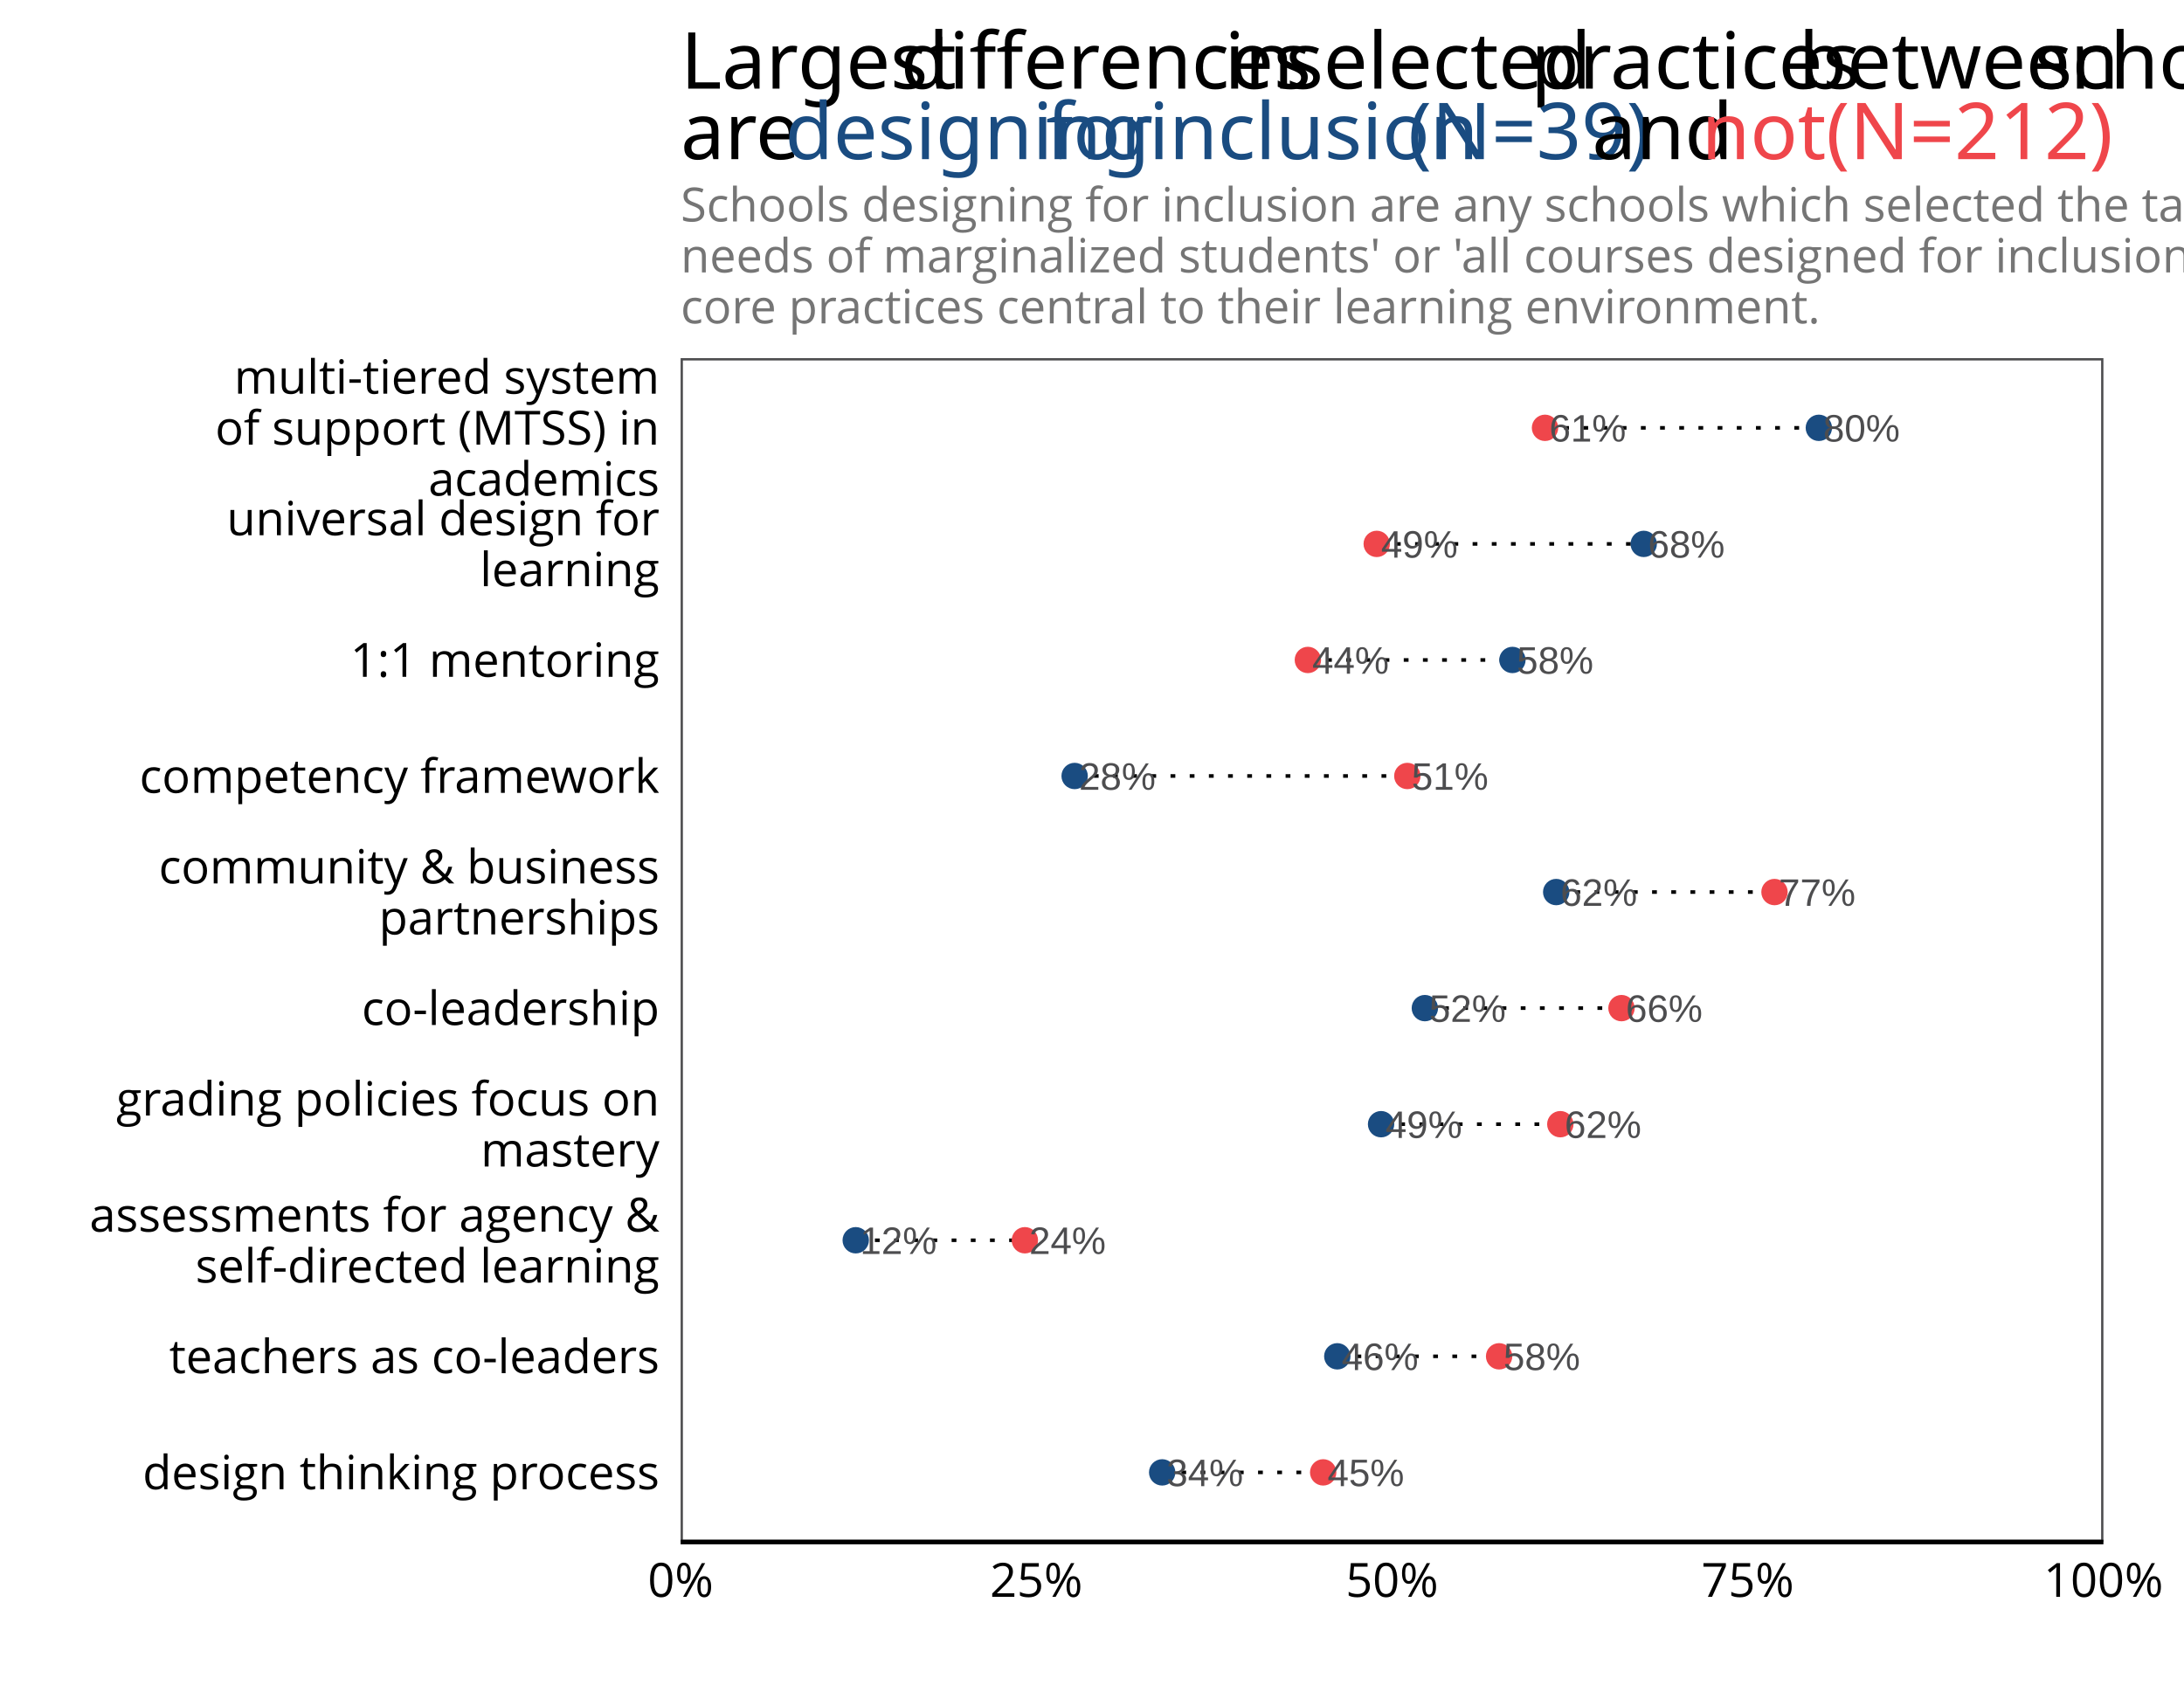
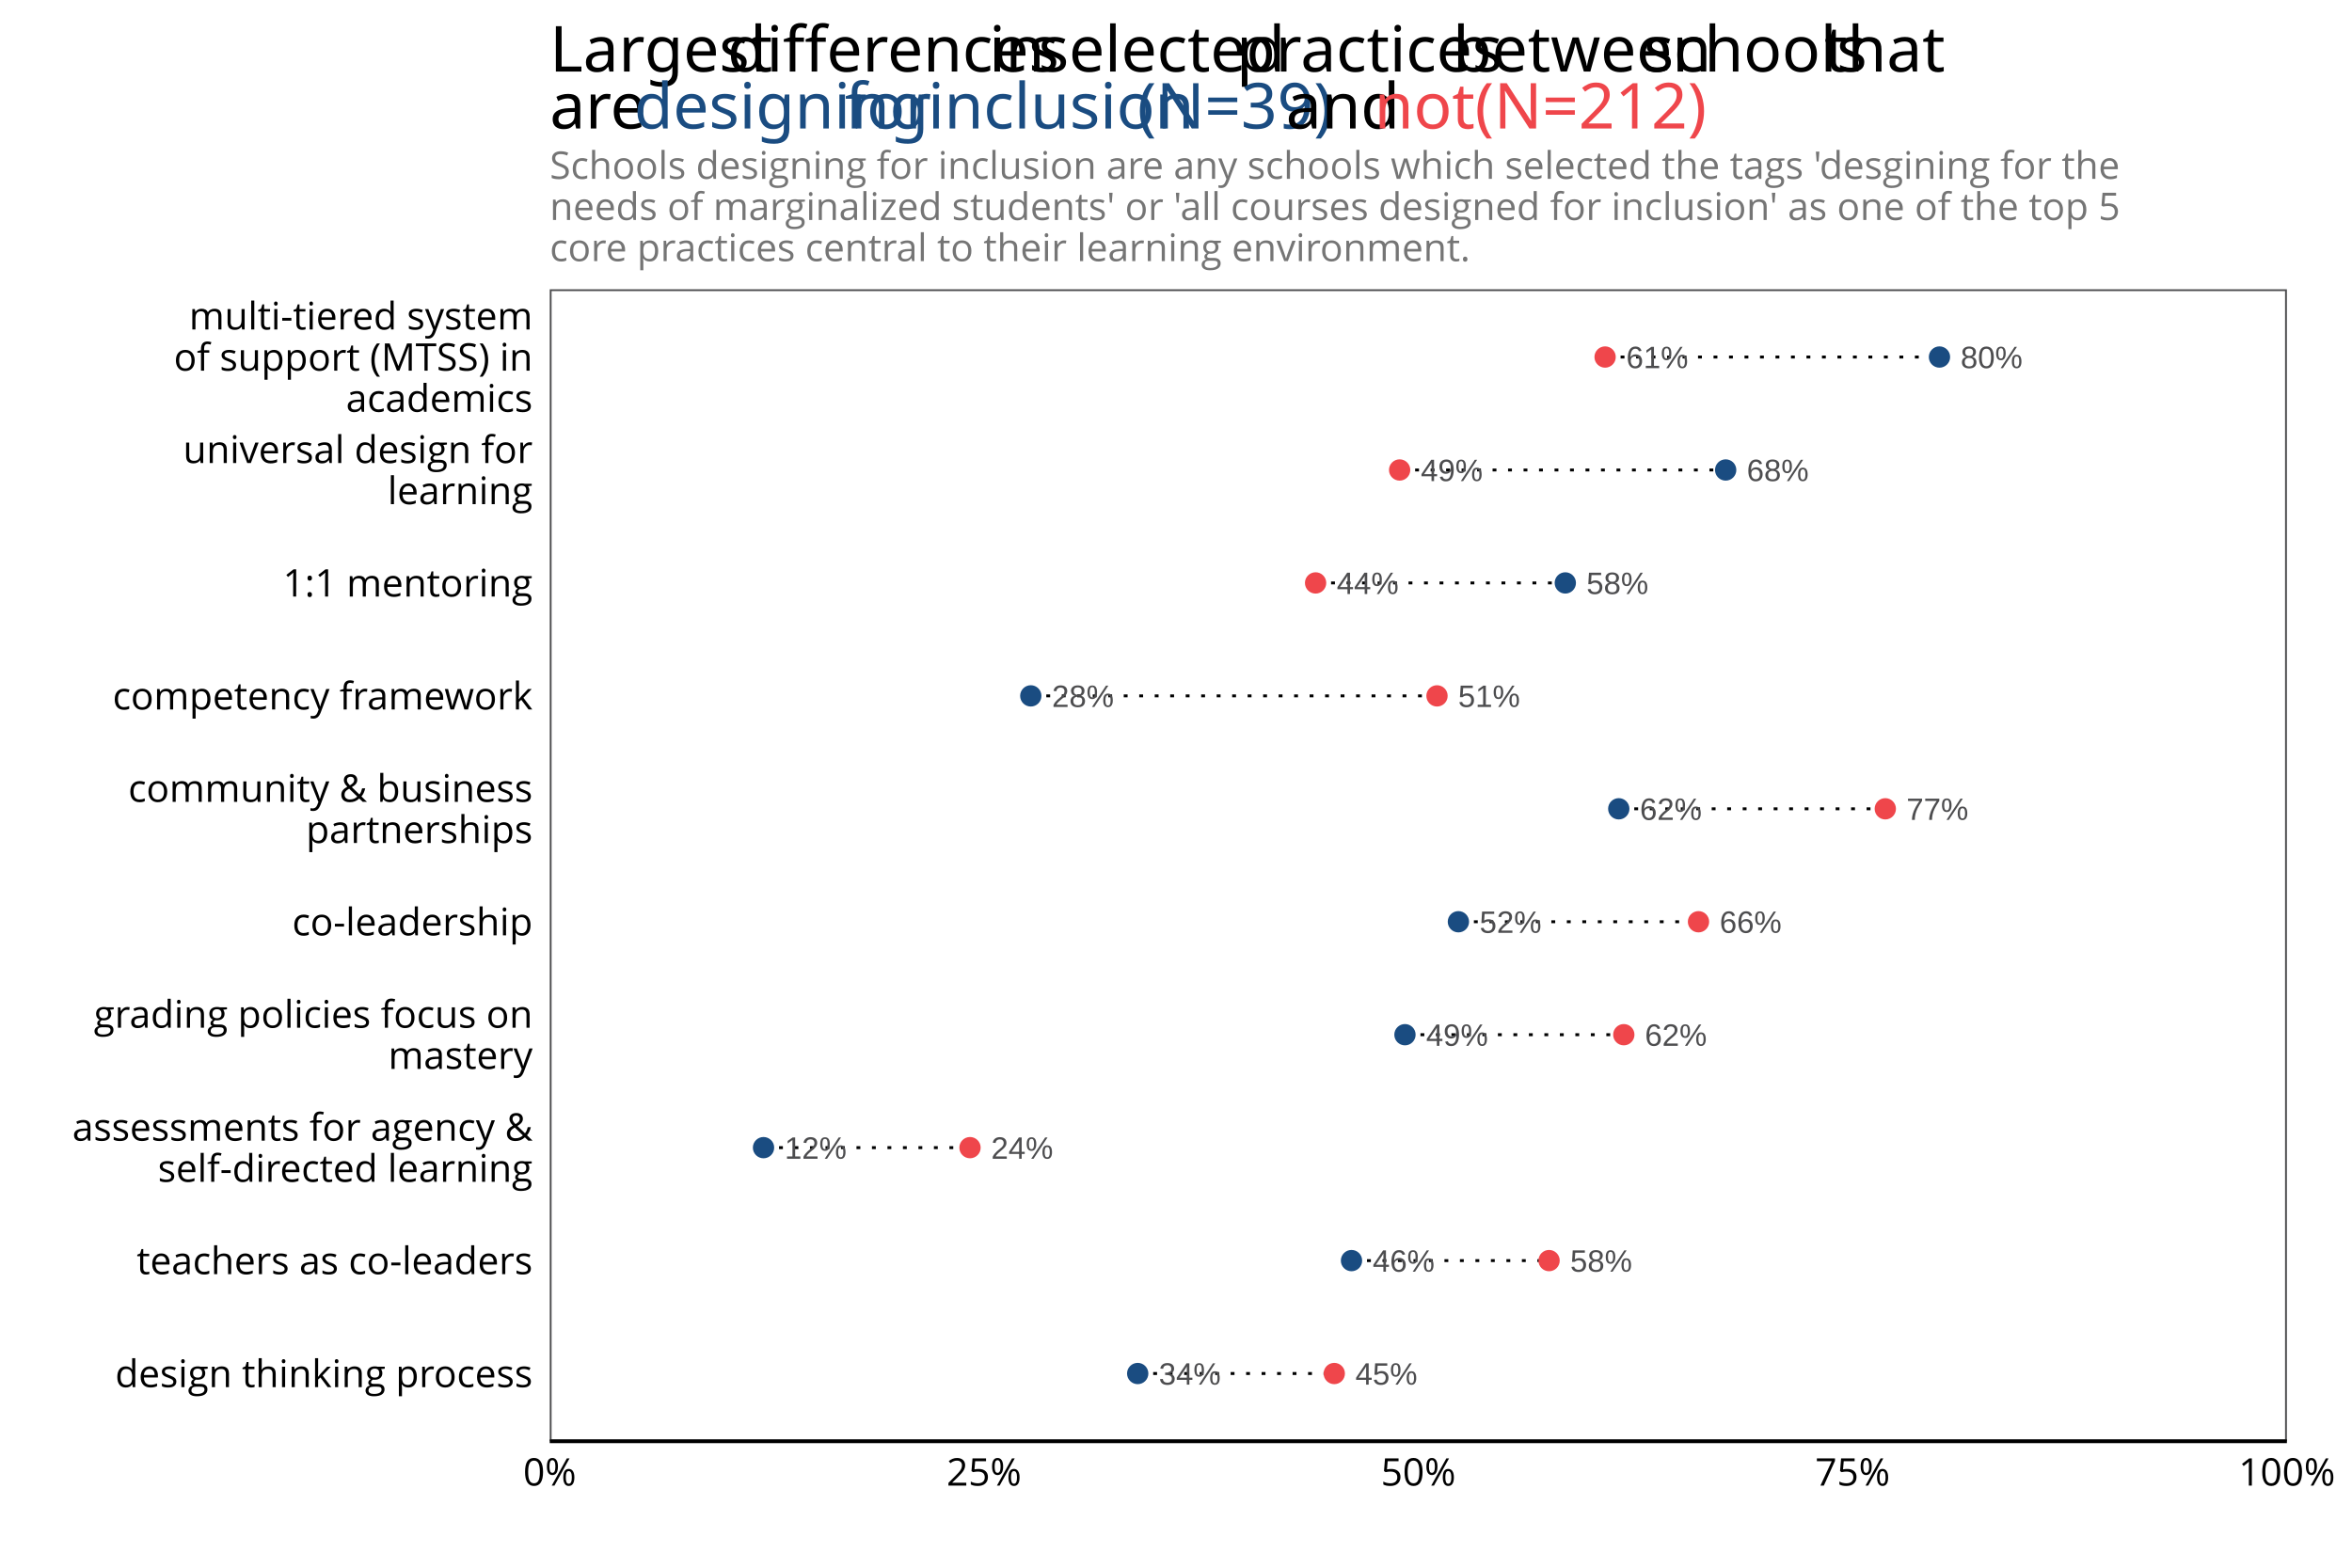
- <svg xmlns="http://www.w3.org/2000/svg" class="svglite" width="648.00pt" height="504.00pt" viewBox="0 0 648.00 504.00">
+ <svg xmlns="http://www.w3.org/2000/svg" class="svglite" width="864.00pt" height="576.00pt" viewBox="0 0 864.00 576.00">
  <defs>
    <style type="text/css">
    .svglite line, .svglite polyline, .svglite polygon, .svglite path, .svglite rect, .svglite circle {
      fill: none;
      stroke: #000000;
      stroke-linecap: round;
      stroke-linejoin: round;
      stroke-miterlimit: 10.00;
    }
    .svglite text {
      white-space: pre;
    }
  </style>
  </defs>
  <rect width="100%" height="100%" style="stroke: none; fill: none;" />
  <defs>
-     <clipPath id="cpMC4wMHw2NDguMDB8MC4wMHw1MDQuMDA=">
-       <rect x="0.00" y="0.00" width="648.00" height="504.00" />
+     <clipPath id="cpMC4wMHw4NjQuMDB8MC4wMHw1NzYuMDA=">
+       <rect x="0.00" y="0.00" width="864.00" height="576.00" />
    </clipPath>
  </defs>
-   <g clip-path="url(#cpMC4wMHw2NDguMDB8MC4wMHw1MDQuMDA=)">
+   <g clip-path="url(#cpMC4wMHw4NjQuMDB8MC4wMHw1NzYuMDA=)">
</g>
  <defs>
-     <clipPath id="cpMjAxLjk0fDYyNC4wOXwxMDYuMjh8NDU3LjU2">
-       <rect x="201.94" y="106.28" width="422.15" height="351.28" />
+     <clipPath id="cpMjAxLjk0fDg0MC4wOXwxMDYuMjh8NTI5LjU2">
+       <rect x="201.94" y="106.28" width="638.15" height="423.28" />
    </clipPath>
  </defs>
-   <g clip-path="url(#cpMjAxLjk0fDYyNC4wOXwxMDYuMjh8NDU3LjU2)">
-     <rect x="201.94" y="106.28" width="422.15" height="351.28" style="stroke-width: 1.36; stroke: none;" />
-     <polyline points="344.82,436.90 392.59,436.90 " style="stroke-width: 1.07; stroke-dasharray: 1.42,4.27; stroke-linecap: butt;" />
-     <polyline points="396.78,402.46 444.79,402.46 " style="stroke-width: 1.07; stroke-dasharray: 1.42,4.27; stroke-linecap: butt;" />
-     <polyline points="253.90,368.02 304.08,368.02 " style="stroke-width: 1.07; stroke-dasharray: 1.42,4.27; stroke-linecap: butt;" />
-     <polyline points="409.77,333.58 462.95,333.58 " style="stroke-width: 1.07; stroke-dasharray: 1.42,4.27; stroke-linecap: butt;" />
-     <polyline points="422.76,299.14 481.10,299.14 " style="stroke-width: 1.07; stroke-dasharray: 1.42,4.27; stroke-linecap: butt;" />
-     <polyline points="461.73,264.70 526.50,264.70 " style="stroke-width: 1.07; stroke-dasharray: 1.42,4.27; stroke-linecap: butt;" />
-     <polyline points="318.85,230.26 417.56,230.26 " style="stroke-width: 1.07; stroke-dasharray: 1.42,4.27; stroke-linecap: butt;" />
-     <polyline points="388.05,195.83 448.74,195.83 " style="stroke-width: 1.07; stroke-dasharray: 1.42,4.27; stroke-linecap: butt;" />
-     <polyline points="408.48,161.39 487.70,161.39 " style="stroke-width: 1.07; stroke-dasharray: 1.42,4.27; stroke-linecap: butt;" />
-     <polyline points="458.41,126.95 539.66,126.95 " style="stroke-width: 1.07; stroke-dasharray: 1.42,4.27; stroke-linecap: butt;" />
-     <circle cx="318.85" cy="230.26" r="3.56" style="stroke-width: 0.71; stroke: #1A4C81; fill: #1A4C81;" />
-     <circle cx="417.56" cy="230.26" r="3.56" style="stroke-width: 0.71; stroke: #EF464B; fill: #EF464B;" />
-     <circle cx="539.66" cy="126.95" r="3.56" style="stroke-width: 0.71; stroke: #1A4C81; fill: #1A4C81;" />
-     <circle cx="458.41" cy="126.95" r="3.56" style="stroke-width: 0.71; stroke: #EF464B; fill: #EF464B;" />
-     <circle cx="487.70" cy="161.39" r="3.56" style="stroke-width: 0.71; stroke: #1A4C81; fill: #1A4C81;" />
-     <circle cx="408.48" cy="161.39" r="3.56" style="stroke-width: 0.71; stroke: #EF464B; fill: #EF464B;" />
-     <circle cx="461.73" cy="264.70" r="3.56" style="stroke-width: 0.71; stroke: #1A4C81; fill: #1A4C81;" />
-     <circle cx="526.50" cy="264.70" r="3.56" style="stroke-width: 0.71; stroke: #EF464B; fill: #EF464B;" />
-     <circle cx="448.74" cy="195.83" r="3.56" style="stroke-width: 0.71; stroke: #1A4C81; fill: #1A4C81;" />
-     <circle cx="388.05" cy="195.83" r="3.56" style="stroke-width: 0.71; stroke: #EF464B; fill: #EF464B;" />
-     <circle cx="422.76" cy="299.14" r="3.56" style="stroke-width: 0.71; stroke: #1A4C81; fill: #1A4C81;" />
-     <circle cx="481.10" cy="299.14" r="3.56" style="stroke-width: 0.71; stroke: #EF464B; fill: #EF464B;" />
-     <circle cx="409.77" cy="333.58" r="3.56" style="stroke-width: 0.71; stroke: #1A4C81; fill: #1A4C81;" />
-     <circle cx="462.95" cy="333.58" r="3.56" style="stroke-width: 0.71; stroke: #EF464B; fill: #EF464B;" />
-     <circle cx="253.90" cy="368.02" r="3.56" style="stroke-width: 0.71; stroke: #1A4C81; fill: #1A4C81;" />
-     <circle cx="304.08" cy="368.02" r="3.56" style="stroke-width: 0.71; stroke: #EF464B; fill: #EF464B;" />
-     <circle cx="396.78" cy="402.46" r="3.56" style="stroke-width: 0.71; stroke: #1A4C81; fill: #1A4C81;" />
-     <circle cx="444.79" cy="402.46" r="3.56" style="stroke-width: 0.71; stroke: #EF464B; fill: #EF464B;" />
-     <circle cx="344.82" cy="436.90" r="3.56" style="stroke-width: 0.71; stroke: #1A4C81; fill: #1A4C81;" />
-     <circle cx="392.59" cy="436.90" r="3.56" style="stroke-width: 0.71; stroke: #EF464B; fill: #EF464B;" />
-     <text x="331.51" y="234.35" text-anchor="middle" style="font-size: 11.38px;fill: #4D4D4F; font-family: &quot;Arial&quot;;" textLength="22.77px" lengthAdjust="spacingAndGlyphs">28%</text>
-     <text x="430.22" y="234.35" text-anchor="middle" style="font-size: 11.38px;fill: #4D4D4F; font-family: &quot;Arial&quot;;" textLength="22.77px" lengthAdjust="spacingAndGlyphs">51%</text>
-     <text x="552.32" y="131.03" text-anchor="middle" style="font-size: 11.38px;fill: #4D4D4F; font-family: &quot;Arial&quot;;" textLength="22.77px" lengthAdjust="spacingAndGlyphs">80%</text>
-     <text x="471.07" y="131.03" text-anchor="middle" style="font-size: 11.38px;fill: #4D4D4F; font-family: &quot;Arial&quot;;" textLength="22.77px" lengthAdjust="spacingAndGlyphs">61%</text>
-     <text x="500.37" y="165.47" text-anchor="middle" style="font-size: 11.38px;fill: #4D4D4F; font-family: &quot;Arial&quot;;" textLength="22.77px" lengthAdjust="spacingAndGlyphs">68%</text>
-     <text x="421.14" y="165.47" text-anchor="middle" style="font-size: 11.38px;fill: #4D4D4F; font-family: &quot;Arial&quot;;" textLength="22.77px" lengthAdjust="spacingAndGlyphs">49%</text>
-     <text x="474.39" y="268.79" text-anchor="middle" style="font-size: 11.38px;fill: #4D4D4F; font-family: &quot;Arial&quot;;" textLength="22.77px" lengthAdjust="spacingAndGlyphs">62%</text>
-     <text x="539.16" y="268.79" text-anchor="middle" style="font-size: 11.38px;fill: #4D4D4F; font-family: &quot;Arial&quot;;" textLength="22.77px" lengthAdjust="spacingAndGlyphs">77%</text>
-     <text x="461.40" y="199.91" text-anchor="middle" style="font-size: 11.38px;fill: #4D4D4F; font-family: &quot;Arial&quot;;" textLength="22.77px" lengthAdjust="spacingAndGlyphs">58%</text>
-     <text x="400.72" y="199.91" text-anchor="middle" style="font-size: 11.38px;fill: #4D4D4F; font-family: &quot;Arial&quot;;" textLength="22.77px" lengthAdjust="spacingAndGlyphs">44%</text>
-     <text x="435.42" y="303.22" text-anchor="middle" style="font-size: 11.38px;fill: #4D4D4F; font-family: &quot;Arial&quot;;" textLength="22.77px" lengthAdjust="spacingAndGlyphs">52%</text>
-     <text x="493.77" y="303.22" text-anchor="middle" style="font-size: 11.38px;fill: #4D4D4F; font-family: &quot;Arial&quot;;" textLength="22.77px" lengthAdjust="spacingAndGlyphs">66%</text>
-     <text x="422.43" y="337.66" text-anchor="middle" style="font-size: 11.38px;fill: #4D4D4F; font-family: &quot;Arial&quot;;" textLength="22.77px" lengthAdjust="spacingAndGlyphs">49%</text>
-     <text x="475.61" y="337.66" text-anchor="middle" style="font-size: 11.38px;fill: #4D4D4F; font-family: &quot;Arial&quot;;" textLength="22.77px" lengthAdjust="spacingAndGlyphs">62%</text>
-     <text x="266.56" y="372.10" text-anchor="middle" style="font-size: 11.38px;fill: #4D4D4F; font-family: &quot;Arial&quot;;" textLength="22.77px" lengthAdjust="spacingAndGlyphs">12%</text>
-     <text x="316.74" y="372.10" text-anchor="middle" style="font-size: 11.38px;fill: #4D4D4F; font-family: &quot;Arial&quot;;" textLength="22.77px" lengthAdjust="spacingAndGlyphs">24%</text>
-     <text x="409.44" y="406.54" text-anchor="middle" style="font-size: 11.38px;fill: #4D4D4F; font-family: &quot;Arial&quot;;" textLength="22.77px" lengthAdjust="spacingAndGlyphs">46%</text>
-     <text x="457.46" y="406.54" text-anchor="middle" style="font-size: 11.38px;fill: #4D4D4F; font-family: &quot;Arial&quot;;" textLength="22.77px" lengthAdjust="spacingAndGlyphs">58%</text>
-     <text x="357.49" y="440.98" text-anchor="middle" style="font-size: 11.38px;fill: #4D4D4F; font-family: &quot;Arial&quot;;" textLength="22.77px" lengthAdjust="spacingAndGlyphs">34%</text>
-     <text x="405.25" y="440.98" text-anchor="middle" style="font-size: 11.38px;fill: #4D4D4F; font-family: &quot;Arial&quot;;" textLength="22.77px" lengthAdjust="spacingAndGlyphs">45%</text>
-     <rect x="201.94" y="106.28" width="422.15" height="351.28" style="stroke-width: 1.36; stroke: #4D4D4F;" />
+   <g clip-path="url(#cpMjAxLjk0fDg0MC4wOXwxMDYuMjh8NTI5LjU2)">
+     <rect x="201.94" y="106.28" width="638.15" height="423.28" style="stroke-width: 1.36; stroke: none;" />
+     <polyline points="417.93,504.66 490.14,504.66 " style="stroke-width: 1.07; stroke-dasharray: 1.42,4.27; stroke-linecap: butt;" />
+     <polyline points="496.47,463.17 569.05,463.17 " style="stroke-width: 1.07; stroke-dasharray: 1.42,4.27; stroke-linecap: butt;" />
+     <polyline points="280.48,421.67 356.33,421.67 " style="stroke-width: 1.07; stroke-dasharray: 1.42,4.27; stroke-linecap: butt;" />
+     <polyline points="516.11,380.17 596.50,380.17 " style="stroke-width: 1.07; stroke-dasharray: 1.42,4.27; stroke-linecap: butt;" />
+     <polyline points="535.74,338.67 623.94,338.67 " style="stroke-width: 1.07; stroke-dasharray: 1.42,4.27; stroke-linecap: butt;" />
+     <polyline points="594.65,297.17 692.56,297.17 " style="stroke-width: 1.07; stroke-dasharray: 1.42,4.27; stroke-linecap: butt;" />
+     <polyline points="378.66,255.68 527.88,255.68 " style="stroke-width: 1.07; stroke-dasharray: 1.42,4.27; stroke-linecap: butt;" />
+     <polyline points="483.28,214.18 575.01,214.18 " style="stroke-width: 1.07; stroke-dasharray: 1.42,4.27; stroke-linecap: butt;" />
+     <polyline points="514.15,172.68 633.92,172.68 " style="stroke-width: 1.07; stroke-dasharray: 1.42,4.27; stroke-linecap: butt;" />
+     <polyline points="589.63,131.18 712.46,131.18 " style="stroke-width: 1.07; stroke-dasharray: 1.42,4.27; stroke-linecap: butt;" />
+     <circle cx="378.66" cy="255.68" r="3.56" style="stroke-width: 0.71; stroke: #1A4C81; fill: #1A4C81;" />
+     <circle cx="527.88" cy="255.68" r="3.56" style="stroke-width: 0.71; stroke: #EF464B; fill: #EF464B;" />
+     <circle cx="712.46" cy="131.18" r="3.56" style="stroke-width: 0.71; stroke: #1A4C81; fill: #1A4C81;" />
+     <circle cx="589.63" cy="131.18" r="3.56" style="stroke-width: 0.71; stroke: #EF464B; fill: #EF464B;" />
+     <circle cx="633.92" cy="172.68" r="3.56" style="stroke-width: 0.71; stroke: #1A4C81; fill: #1A4C81;" />
+     <circle cx="514.15" cy="172.68" r="3.56" style="stroke-width: 0.71; stroke: #EF464B; fill: #EF464B;" />
+     <circle cx="594.65" cy="297.17" r="3.56" style="stroke-width: 0.71; stroke: #1A4C81; fill: #1A4C81;" />
+     <circle cx="692.56" cy="297.17" r="3.56" style="stroke-width: 0.71; stroke: #EF464B; fill: #EF464B;" />
+     <circle cx="575.01" cy="214.18" r="3.56" style="stroke-width: 0.71; stroke: #1A4C81; fill: #1A4C81;" />
+     <circle cx="483.28" cy="214.18" r="3.56" style="stroke-width: 0.71; stroke: #EF464B; fill: #EF464B;" />
+     <circle cx="535.74" cy="338.67" r="3.56" style="stroke-width: 0.71; stroke: #1A4C81; fill: #1A4C81;" />
+     <circle cx="623.94" cy="338.67" r="3.56" style="stroke-width: 0.71; stroke: #EF464B; fill: #EF464B;" />
+     <circle cx="516.11" cy="380.17" r="3.56" style="stroke-width: 0.71; stroke: #1A4C81; fill: #1A4C81;" />
+     <circle cx="596.50" cy="380.17" r="3.56" style="stroke-width: 0.71; stroke: #EF464B; fill: #EF464B;" />
+     <circle cx="280.48" cy="421.67" r="3.56" style="stroke-width: 0.71; stroke: #1A4C81; fill: #1A4C81;" />
+     <circle cx="356.33" cy="421.67" r="3.56" style="stroke-width: 0.71; stroke: #EF464B; fill: #EF464B;" />
+     <circle cx="496.47" cy="463.17" r="3.56" style="stroke-width: 0.71; stroke: #1A4C81; fill: #1A4C81;" />
+     <circle cx="569.05" cy="463.17" r="3.56" style="stroke-width: 0.71; stroke: #EF464B; fill: #EF464B;" />
+     <circle cx="417.93" cy="504.66" r="3.56" style="stroke-width: 0.71; stroke: #1A4C81; fill: #1A4C81;" />
+     <circle cx="490.14" cy="504.66" r="3.56" style="stroke-width: 0.71; stroke: #EF464B; fill: #EF464B;" />
+     <text x="397.81" y="259.76" text-anchor="middle" style="font-size: 11.38px;fill: #4D4D4F; font-family: &quot;Arial&quot;;" textLength="22.77px" lengthAdjust="spacingAndGlyphs">28%</text>
+     <text x="547.02" y="259.76" text-anchor="middle" style="font-size: 11.38px;fill: #4D4D4F; font-family: &quot;Arial&quot;;" textLength="22.77px" lengthAdjust="spacingAndGlyphs">51%</text>
+     <text x="731.60" y="135.26" text-anchor="middle" style="font-size: 11.38px;fill: #4D4D4F; font-family: &quot;Arial&quot;;" textLength="22.77px" lengthAdjust="spacingAndGlyphs">80%</text>
+     <text x="608.78" y="135.26" text-anchor="middle" style="font-size: 11.38px;fill: #4D4D4F; font-family: &quot;Arial&quot;;" textLength="22.77px" lengthAdjust="spacingAndGlyphs">61%</text>
+     <text x="653.06" y="176.76" text-anchor="middle" style="font-size: 11.38px;fill: #4D4D4F; font-family: &quot;Arial&quot;;" textLength="22.77px" lengthAdjust="spacingAndGlyphs">68%</text>
+     <text x="533.30" y="176.76" text-anchor="middle" style="font-size: 11.38px;fill: #4D4D4F; font-family: &quot;Arial&quot;;" textLength="22.77px" lengthAdjust="spacingAndGlyphs">49%</text>
+     <text x="613.79" y="301.26" text-anchor="middle" style="font-size: 11.38px;fill: #4D4D4F; font-family: &quot;Arial&quot;;" textLength="22.77px" lengthAdjust="spacingAndGlyphs">62%</text>
+     <text x="711.71" y="301.26" text-anchor="middle" style="font-size: 11.38px;fill: #4D4D4F; font-family: &quot;Arial&quot;;" textLength="22.77px" lengthAdjust="spacingAndGlyphs">77%</text>
+     <text x="594.16" y="218.26" text-anchor="middle" style="font-size: 11.38px;fill: #4D4D4F; font-family: &quot;Arial&quot;;" textLength="22.77px" lengthAdjust="spacingAndGlyphs">58%</text>
+     <text x="502.42" y="218.26" text-anchor="middle" style="font-size: 11.38px;fill: #4D4D4F; font-family: &quot;Arial&quot;;" textLength="22.77px" lengthAdjust="spacingAndGlyphs">44%</text>
+     <text x="554.89" y="342.75" text-anchor="middle" style="font-size: 11.38px;fill: #4D4D4F; font-family: &quot;Arial&quot;;" textLength="22.77px" lengthAdjust="spacingAndGlyphs">52%</text>
+     <text x="643.09" y="342.75" text-anchor="middle" style="font-size: 11.38px;fill: #4D4D4F; font-family: &quot;Arial&quot;;" textLength="22.77px" lengthAdjust="spacingAndGlyphs">66%</text>
+     <text x="535.25" y="384.25" text-anchor="middle" style="font-size: 11.38px;fill: #4D4D4F; font-family: &quot;Arial&quot;;" textLength="22.77px" lengthAdjust="spacingAndGlyphs">49%</text>
+     <text x="615.64" y="384.25" text-anchor="middle" style="font-size: 11.38px;fill: #4D4D4F; font-family: &quot;Arial&quot;;" textLength="22.77px" lengthAdjust="spacingAndGlyphs">62%</text>
+     <text x="299.63" y="425.75" text-anchor="middle" style="font-size: 11.38px;fill: #4D4D4F; font-family: &quot;Arial&quot;;" textLength="22.77px" lengthAdjust="spacingAndGlyphs">12%</text>
+     <text x="375.48" y="425.75" text-anchor="middle" style="font-size: 11.38px;fill: #4D4D4F; font-family: &quot;Arial&quot;;" textLength="22.77px" lengthAdjust="spacingAndGlyphs">24%</text>
+     <text x="515.62" y="467.25" text-anchor="middle" style="font-size: 11.38px;fill: #4D4D4F; font-family: &quot;Arial&quot;;" textLength="22.77px" lengthAdjust="spacingAndGlyphs">46%</text>
+     <text x="588.19" y="467.25" text-anchor="middle" style="font-size: 11.38px;fill: #4D4D4F; font-family: &quot;Arial&quot;;" textLength="22.77px" lengthAdjust="spacingAndGlyphs">58%</text>
+     <text x="437.08" y="508.75" text-anchor="middle" style="font-size: 11.38px;fill: #4D4D4F; font-family: &quot;Arial&quot;;" textLength="22.77px" lengthAdjust="spacingAndGlyphs">34%</text>
+     <text x="509.28" y="508.75" text-anchor="middle" style="font-size: 11.38px;fill: #4D4D4F; font-family: &quot;Arial&quot;;" textLength="22.77px" lengthAdjust="spacingAndGlyphs">45%</text>
+     <rect x="201.94" y="106.28" width="638.15" height="423.28" style="stroke-width: 1.36; stroke: #4D4D4F;" />
  </g>
-   <g clip-path="url(#cpMC4wMHw2NDguMDB8MC4wMHw1MDQuMDA=)">
-     <text x="195.67" y="441.90" text-anchor="end" style="font-size: 14.00px; font-family: &quot;Open Sans&quot;;" textLength="153.45px" lengthAdjust="spacingAndGlyphs">design thinking process</text>
-     <text x="195.67" y="407.46" text-anchor="end" style="font-size: 14.00px; font-family: &quot;Open Sans&quot;;" textLength="145.50px" lengthAdjust="spacingAndGlyphs">teachers as co-leaders</text>
-     <text x="195.67" y="365.46" text-anchor="end" style="font-size: 14.00px; font-family: &quot;Open Sans&quot;;" textLength="168.86px" lengthAdjust="spacingAndGlyphs">assessments for agency &amp;</text>
-     <text x="195.67" y="380.58" text-anchor="end" style="font-size: 14.00px; font-family: &quot;Open Sans&quot;;" textLength="137.92px" lengthAdjust="spacingAndGlyphs">self-directed learning</text>
-     <text x="195.67" y="331.02" text-anchor="end" style="font-size: 14.00px; font-family: &quot;Open Sans&quot;;" textLength="161.19px" lengthAdjust="spacingAndGlyphs">grading policies focus on</text>
-     <text x="195.67" y="346.14" text-anchor="end" style="font-size: 14.00px; font-family: &quot;Open Sans&quot;;" textLength="52.99px" lengthAdjust="spacingAndGlyphs">mastery</text>
-     <text x="195.67" y="304.14" text-anchor="end" style="font-size: 14.00px; font-family: &quot;Open Sans&quot;;" textLength="88.29px" lengthAdjust="spacingAndGlyphs">co-leadership</text>
-     <text x="195.67" y="262.14" text-anchor="end" style="font-size: 14.00px; font-family: &quot;Open Sans&quot;;" textLength="148.33px" lengthAdjust="spacingAndGlyphs">community &amp; business</text>
-     <text x="195.67" y="277.26" text-anchor="end" style="font-size: 14.00px; font-family: &quot;Open Sans&quot;;" textLength="83.23px" lengthAdjust="spacingAndGlyphs">partnerships</text>
-     <text x="195.67" y="235.26" text-anchor="end" style="font-size: 14.00px; font-family: &quot;Open Sans&quot;;" textLength="154.66px" lengthAdjust="spacingAndGlyphs">competency framework</text>
-     <text x="195.67" y="200.82" text-anchor="end" style="font-size: 14.00px; font-family: &quot;Open Sans&quot;;" textLength="91.58px" lengthAdjust="spacingAndGlyphs">1:1 mentoring</text>
-     <text x="195.67" y="158.82" text-anchor="end" style="font-size: 14.00px; font-family: &quot;Open Sans&quot;;" textLength="128.19px" lengthAdjust="spacingAndGlyphs">universal design for</text>
-     <text x="195.67" y="173.94" text-anchor="end" style="font-size: 14.00px; font-family: &quot;Open Sans&quot;;" textLength="53.20px" lengthAdjust="spacingAndGlyphs">learning</text>
-     <text x="195.67" y="116.82" text-anchor="end" style="font-size: 14.00px; font-family: &quot;Open Sans&quot;;" textLength="126.44px" lengthAdjust="spacingAndGlyphs">multi-tiered system</text>
-     <text x="195.67" y="131.94" text-anchor="end" style="font-size: 14.00px; font-family: &quot;Open Sans&quot;;" textLength="131.55px" lengthAdjust="spacingAndGlyphs">of support (MTSS) in</text>
-     <text x="195.67" y="147.06" text-anchor="end" style="font-size: 14.00px; font-family: &quot;Open Sans&quot;;" textLength="68.54px" lengthAdjust="spacingAndGlyphs">academics</text>
-     <polyline points="201.94,457.56 624.09,457.56 " style="stroke-width: 1.36; stroke-linecap: butt;" />
-     <text x="201.94" y="473.83" text-anchor="middle" style="font-size: 14.00px; font-family: &quot;Open Sans&quot;;" textLength="19.58px" lengthAdjust="spacingAndGlyphs">0%</text>
-     <text x="307.48" y="473.83" text-anchor="middle" style="font-size: 14.00px; font-family: &quot;Open Sans&quot;;" textLength="27.58px" lengthAdjust="spacingAndGlyphs">25%</text>
-     <text x="413.02" y="473.83" text-anchor="middle" style="font-size: 14.00px; font-family: &quot;Open Sans&quot;;" textLength="27.58px" lengthAdjust="spacingAndGlyphs">50%</text>
-     <text x="518.55" y="473.83" text-anchor="middle" style="font-size: 14.00px; font-family: &quot;Open Sans&quot;;" textLength="27.58px" lengthAdjust="spacingAndGlyphs">75%</text>
-     <text x="624.09" y="473.83" text-anchor="middle" style="font-size: 14.00px; font-family: &quot;Open Sans&quot;;" textLength="35.59px" lengthAdjust="spacingAndGlyphs">100%</text>
+   <g clip-path="url(#cpMC4wMHw4NjQuMDB8MC4wMHw1NzYuMDA=)">
+     <text x="195.67" y="509.66" text-anchor="end" style="font-size: 14.00px; font-family: &quot;Open Sans&quot;;" textLength="153.45px" lengthAdjust="spacingAndGlyphs">design thinking process</text>
+     <text x="195.67" y="468.16" text-anchor="end" style="font-size: 14.00px; font-family: &quot;Open Sans&quot;;" textLength="145.50px" lengthAdjust="spacingAndGlyphs">teachers as co-leaders</text>
+     <text x="195.67" y="419.10" text-anchor="end" style="font-size: 14.00px; font-family: &quot;Open Sans&quot;;" textLength="168.86px" lengthAdjust="spacingAndGlyphs">assessments for agency &amp;</text>
+     <text x="195.67" y="434.22" text-anchor="end" style="font-size: 14.00px; font-family: &quot;Open Sans&quot;;" textLength="137.92px" lengthAdjust="spacingAndGlyphs">self-directed learning</text>
+     <text x="195.67" y="377.61" text-anchor="end" style="font-size: 14.00px; font-family: &quot;Open Sans&quot;;" textLength="161.19px" lengthAdjust="spacingAndGlyphs">grading policies focus on</text>
+     <text x="195.67" y="392.73" text-anchor="end" style="font-size: 14.00px; font-family: &quot;Open Sans&quot;;" textLength="52.99px" lengthAdjust="spacingAndGlyphs">mastery</text>
+     <text x="195.67" y="343.67" text-anchor="end" style="font-size: 14.00px; font-family: &quot;Open Sans&quot;;" textLength="88.29px" lengthAdjust="spacingAndGlyphs">co-leadership</text>
+     <text x="195.67" y="294.61" text-anchor="end" style="font-size: 14.00px; font-family: &quot;Open Sans&quot;;" textLength="148.33px" lengthAdjust="spacingAndGlyphs">community &amp; business</text>
+     <text x="195.67" y="309.73" text-anchor="end" style="font-size: 14.00px; font-family: &quot;Open Sans&quot;;" textLength="83.23px" lengthAdjust="spacingAndGlyphs">partnerships</text>
+     <text x="195.67" y="260.67" text-anchor="end" style="font-size: 14.00px; font-family: &quot;Open Sans&quot;;" textLength="154.66px" lengthAdjust="spacingAndGlyphs">competency framework</text>
+     <text x="195.67" y="219.18" text-anchor="end" style="font-size: 14.00px; font-family: &quot;Open Sans&quot;;" textLength="91.58px" lengthAdjust="spacingAndGlyphs">1:1 mentoring</text>
+     <text x="195.67" y="170.12" text-anchor="end" style="font-size: 14.00px; font-family: &quot;Open Sans&quot;;" textLength="128.19px" lengthAdjust="spacingAndGlyphs">universal design for</text>
+     <text x="195.67" y="185.24" text-anchor="end" style="font-size: 14.00px; font-family: &quot;Open Sans&quot;;" textLength="53.20px" lengthAdjust="spacingAndGlyphs">learning</text>
+     <text x="195.67" y="121.06" text-anchor="end" style="font-size: 14.00px; font-family: &quot;Open Sans&quot;;" textLength="126.44px" lengthAdjust="spacingAndGlyphs">multi-tiered system</text>
+     <text x="195.67" y="136.18" text-anchor="end" style="font-size: 14.00px; font-family: &quot;Open Sans&quot;;" textLength="131.55px" lengthAdjust="spacingAndGlyphs">of support (MTSS) in</text>
+     <text x="195.67" y="151.30" text-anchor="end" style="font-size: 14.00px; font-family: &quot;Open Sans&quot;;" textLength="68.54px" lengthAdjust="spacingAndGlyphs">academics</text>
+     <polyline points="201.94,529.56 840.09,529.56 " style="stroke-width: 1.36; stroke-linecap: butt;" />
+     <text x="201.94" y="545.83" text-anchor="middle" style="font-size: 14.00px; font-family: &quot;Open Sans&quot;;" textLength="19.58px" lengthAdjust="spacingAndGlyphs">0%</text>
+     <text x="361.48" y="545.83" text-anchor="middle" style="font-size: 14.00px; font-family: &quot;Open Sans&quot;;" textLength="27.58px" lengthAdjust="spacingAndGlyphs">25%</text>
+     <text x="521.02" y="545.83" text-anchor="middle" style="font-size: 14.00px; font-family: &quot;Open Sans&quot;;" textLength="27.58px" lengthAdjust="spacingAndGlyphs">50%</text>
+     <text x="680.55" y="545.83" text-anchor="middle" style="font-size: 14.00px; font-family: &quot;Open Sans&quot;;" textLength="27.58px" lengthAdjust="spacingAndGlyphs">75%</text>
+     <text x="840.09" y="545.83" text-anchor="middle" style="font-size: 14.00px; font-family: &quot;Open Sans&quot;;" textLength="35.59px" lengthAdjust="spacingAndGlyphs">100%</text>
    <text x="201.94" y="65.71" style="font-size: 14.00px;fill: #757575; font-family: &quot;Open Sans&quot;;" textLength="577.15px" lengthAdjust="spacingAndGlyphs">Schools designing for inclusion are any schools which selected the tags 'desgining for the</text>
    <text x="201.94" y="80.83" style="font-size: 14.00px;fill: #757575; font-family: &quot;Open Sans&quot;;" textLength="576.99px" lengthAdjust="spacingAndGlyphs">needs of marginalized students' or 'all courses designed for inclusion' as one of the top 5</text>
    <text x="201.94" y="95.95" style="font-size: 14.00px;fill: #757575; font-family: &quot;Open Sans&quot;;" textLength="339.29px" lengthAdjust="spacingAndGlyphs">core practices central to their learning environment.</text>
    <text x="201.94" y="26.30" style="font-size: 23.33px; font-family: &quot;Bebas Neue&quot;;" textLength="61.54px" lengthAdjust="spacingAndGlyphs">Largest</text>
    <text x="267.21" y="26.30" style="font-size: 23.33px; font-family: &quot;Bebas Neue&quot;;" textLength="92.38px" lengthAdjust="spacingAndGlyphs">differences</text>
    <text x="363.32" y="26.30" style="font-size: 23.33px; font-family: &quot;Bebas Neue&quot;;" textLength="14.44px" lengthAdjust="spacingAndGlyphs">in</text>
    <text x="381.48" y="26.30" style="font-size: 23.33px; font-family: &quot;Bebas Neue&quot;;" textLength="69.00px" lengthAdjust="spacingAndGlyphs">selected</text>
    <text x="454.21" y="26.30" style="font-size: 23.33px; font-family: &quot;Bebas Neue&quot;;" textLength="75.74px" lengthAdjust="spacingAndGlyphs">practices</text>
    <text x="533.68" y="26.30" style="font-size: 23.33px; font-family: &quot;Bebas Neue&quot;;" textLength="66.27px" lengthAdjust="spacingAndGlyphs">between</text>
    <text x="603.68" y="26.30" style="font-size: 23.33px; font-family: &quot;Bebas Neue&quot;;" textLength="62.78px" lengthAdjust="spacingAndGlyphs">schools</text>
    <text x="670.19" y="26.30" style="font-size: 23.33px; font-family: &quot;Bebas Neue&quot;;" textLength="36.13px" lengthAdjust="spacingAndGlyphs">that</text>
    <text x="201.94" y="47.22" style="font-size: 23.33px; font-family: &quot;Bebas Neue&quot;;" textLength="27.22px" lengthAdjust="spacingAndGlyphs">are</text>
    <text x="232.90" y="47.22" style="font-size: 23.33px;fill: #1A4C81; font-family: &quot;Bebas Neue&quot;;" textLength="73.73px" lengthAdjust="spacingAndGlyphs">designing</text>
    <text x="310.35" y="47.22" style="font-size: 23.33px;fill: #1A4C81; font-family: &quot;Bebas Neue&quot;;" textLength="26.76px" lengthAdjust="spacingAndGlyphs">for</text>
    <text x="340.85" y="47.22" style="font-size: 23.33px;fill: #1A4C81; font-family: &quot;Bebas Neue&quot;;" textLength="73.22px" lengthAdjust="spacingAndGlyphs">inclusion</text>
    <text x="417.79" y="47.22" style="font-size: 23.33px;fill: #1A4C81; font-family: &quot;Bebas Neue&quot;;" textLength="50.82px" lengthAdjust="spacingAndGlyphs">(N=39)</text>
    <text x="472.35" y="47.22" style="font-size: 23.33px; font-family: &quot;Bebas Neue&quot;;" textLength="28.78px" lengthAdjust="spacingAndGlyphs">and</text>
    <text x="504.85" y="47.22" style="font-size: 23.33px;fill: #EF464B; font-family: &quot;Bebas Neue&quot;;" textLength="87.93px" lengthAdjust="spacingAndGlyphs">not(N=212)</text>
  </g>
</svg>
